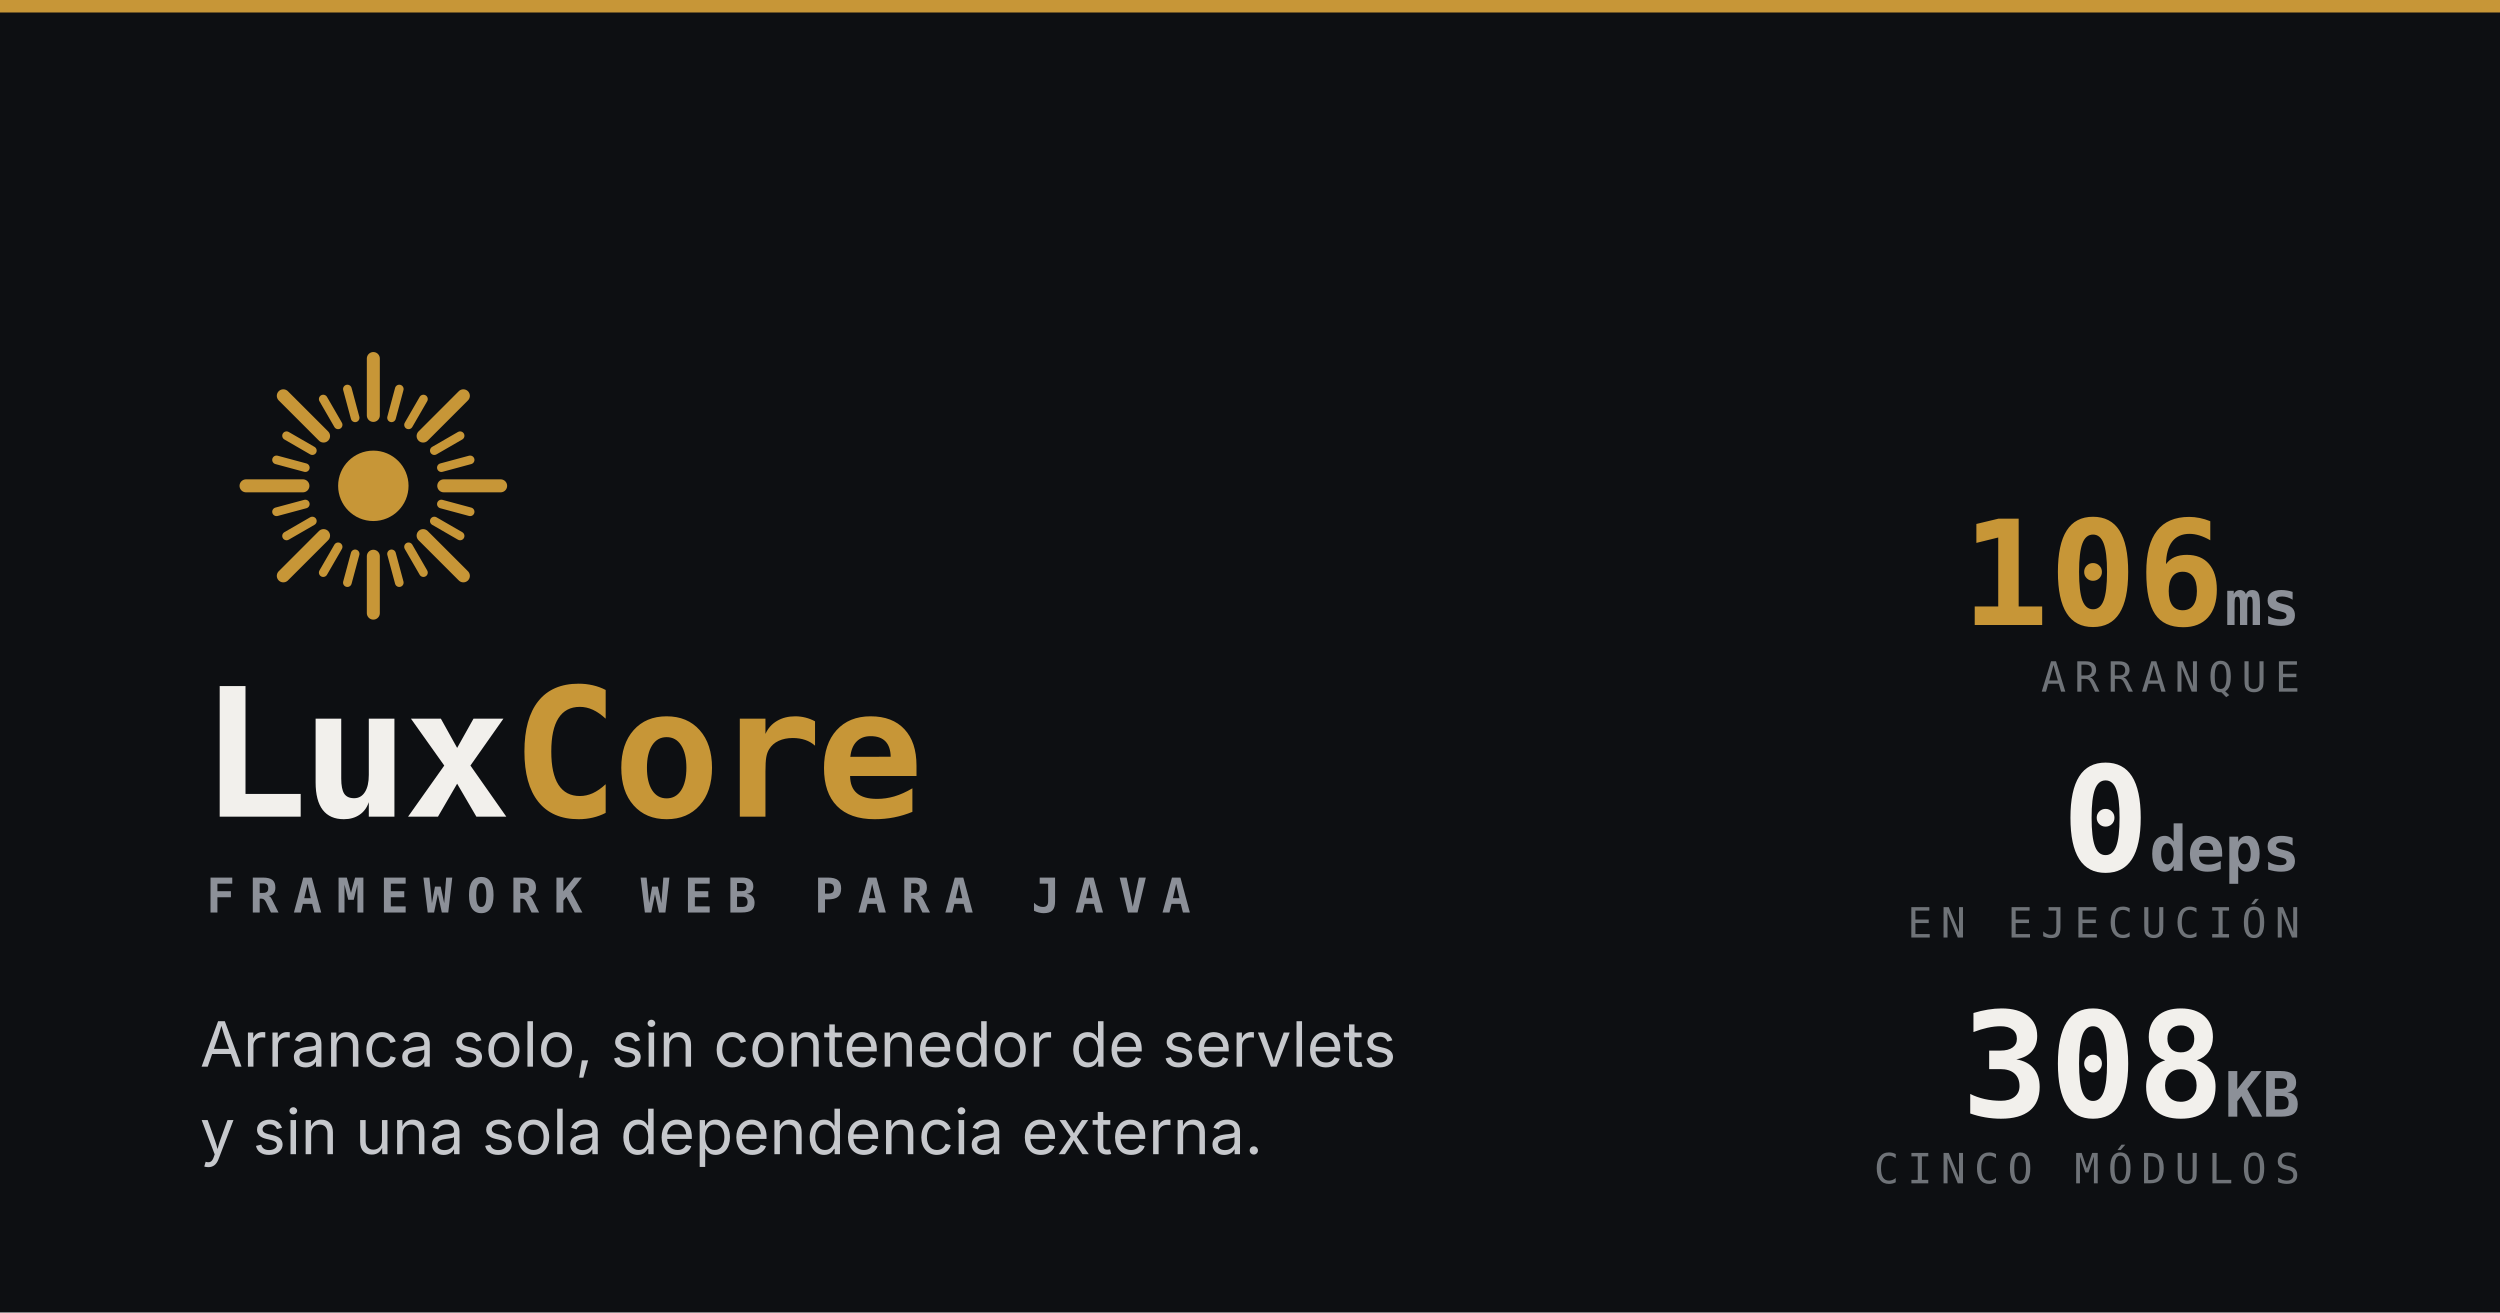
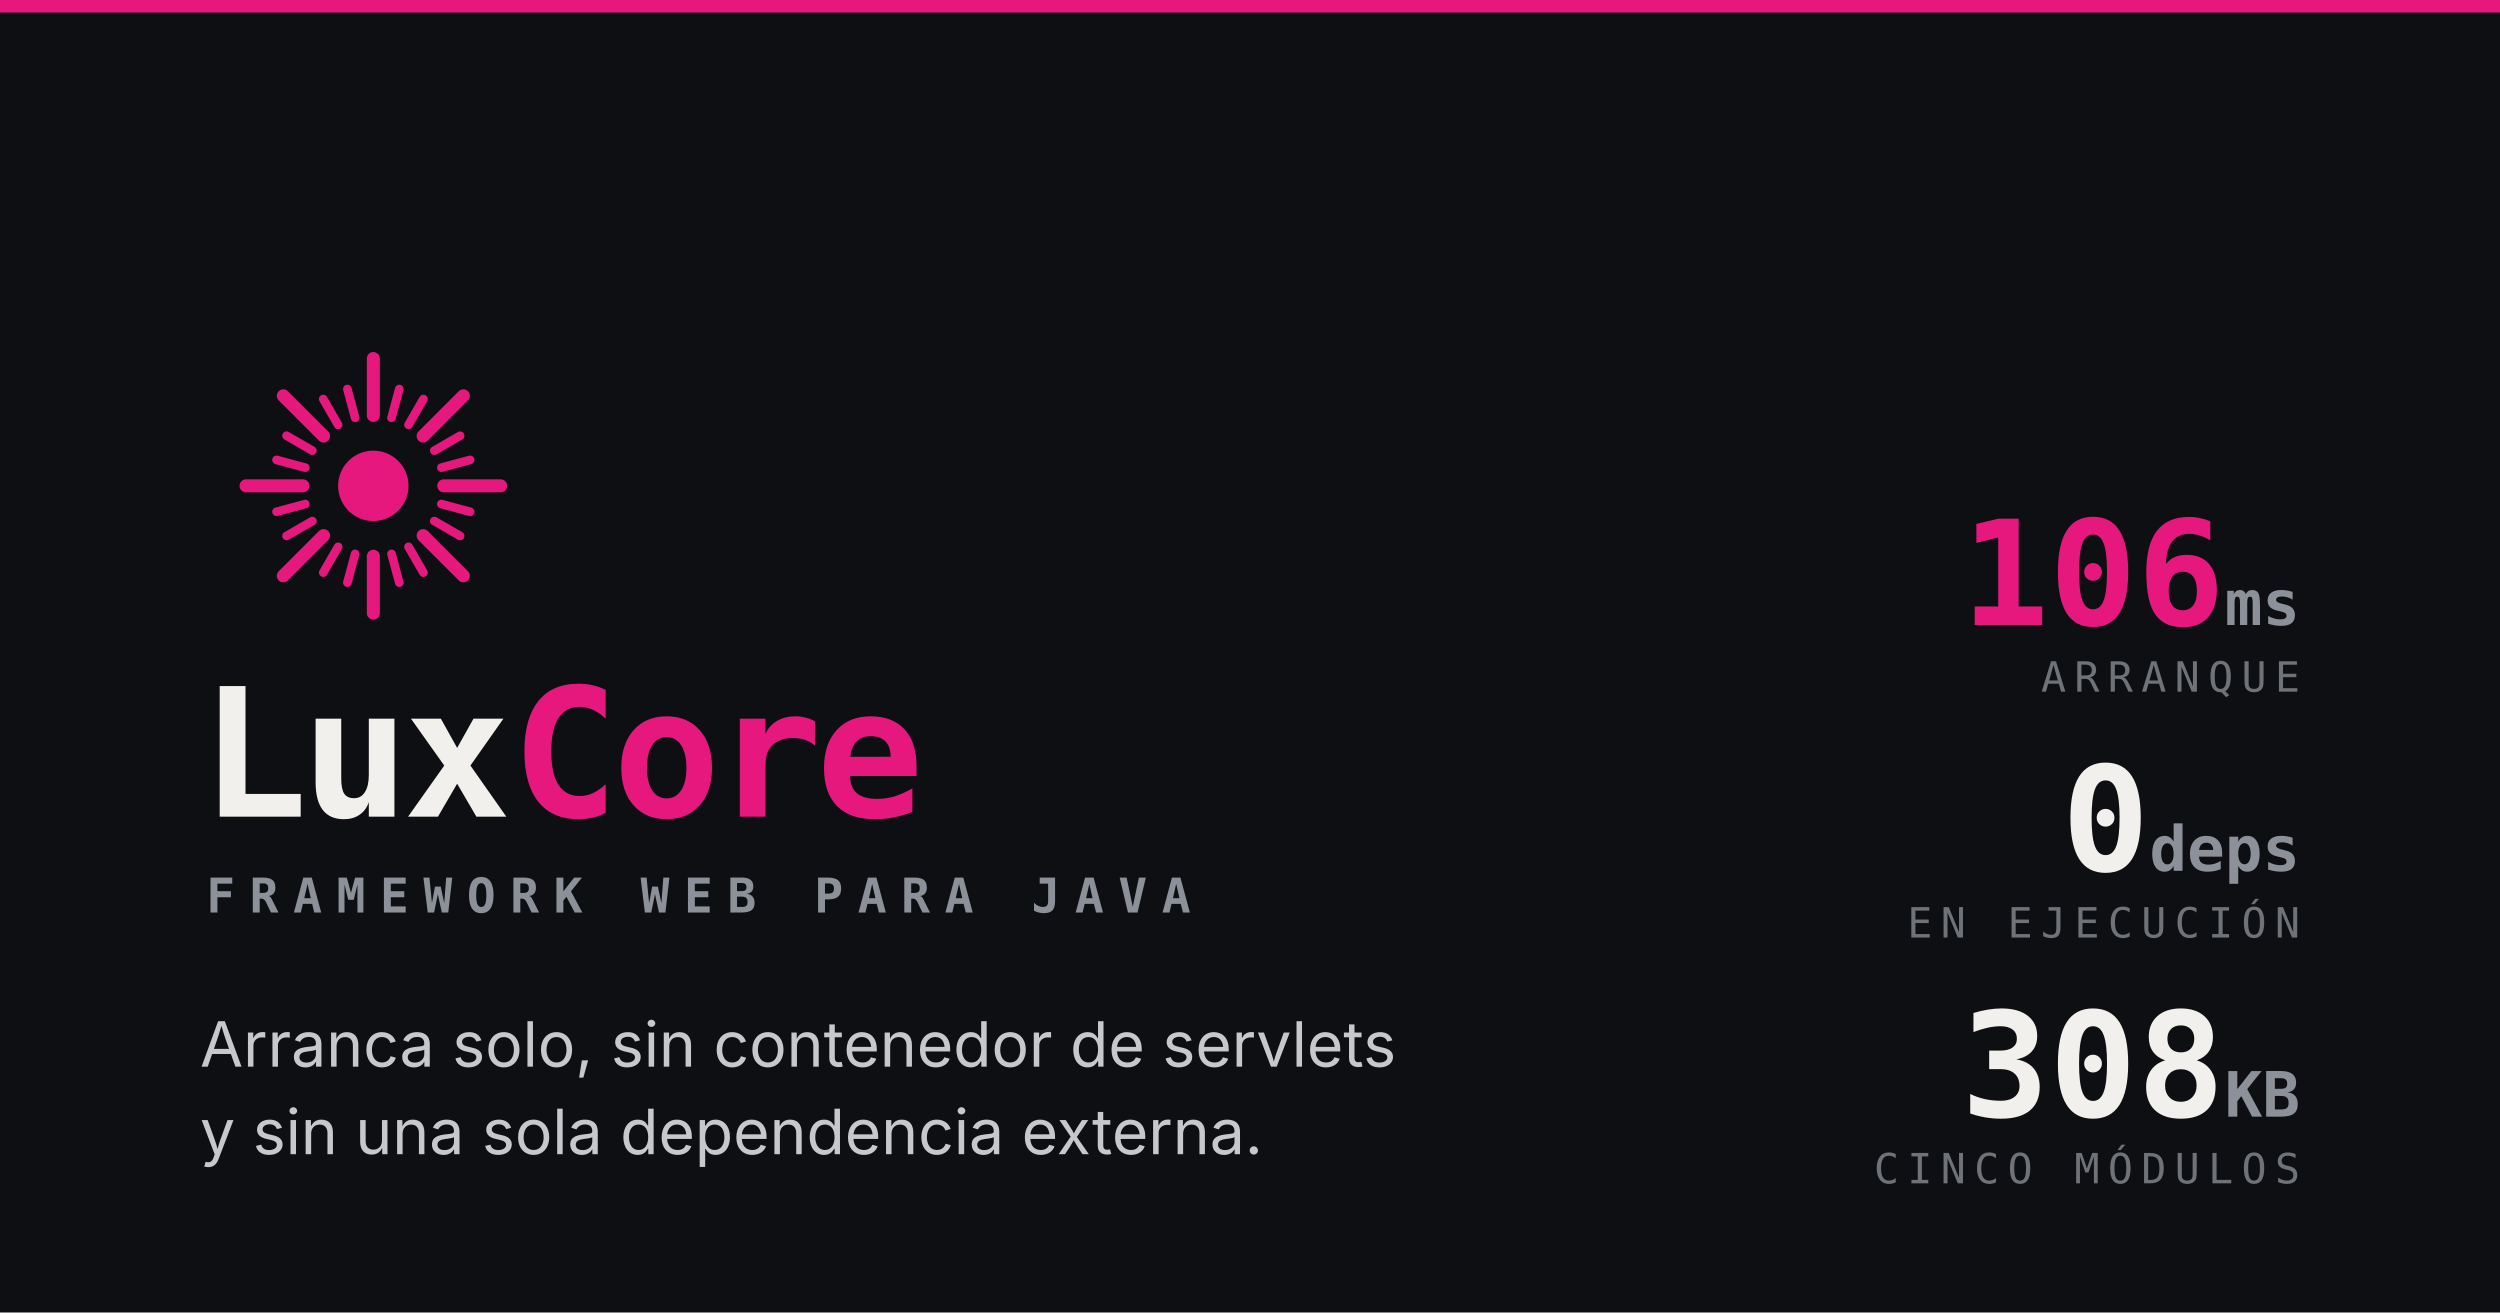
<svg xmlns="http://www.w3.org/2000/svg" width="1200" height="630" viewBox="0 0 1200 630">
  <rect width="1200" height="630" fill="#0d0f12" />
-   <rect x="0" y="0" width="1200" height="6" fill="#c79637" />
+   <rect x="0" y="0" width="1200" height="6" fill="#e6187e" />
  <g transform="translate(96,150) scale(2.6)">
-     <g fill="none" stroke="#c79637" stroke-linecap="round">
+     <g fill="none" stroke="#e6187e" stroke-linecap="round">
      <line x1="32.00" y1="19.00" x2="32.00" y2="8.50" stroke-width="2.4" />
      <line x1="35.36" y1="19.44" x2="36.79" y2="14.13" stroke-width="1.6" />
      <line x1="38.50" y1="20.74" x2="41.25" y2="15.98" stroke-width="1.6" />
      <line x1="41.19" y1="22.81" x2="48.62" y2="15.38" stroke-width="2.4" />
      <line x1="43.26" y1="25.50" x2="48.02" y2="22.75" stroke-width="1.6" />
      <line x1="44.56" y1="28.64" x2="49.87" y2="27.21" stroke-width="1.6" />
      <line x1="45.00" y1="32.00" x2="55.50" y2="32.00" stroke-width="2.4" />
      <line x1="44.56" y1="35.36" x2="49.87" y2="36.79" stroke-width="1.6" />
      <line x1="43.26" y1="38.50" x2="48.02" y2="41.25" stroke-width="1.6" />
      <line x1="41.19" y1="41.19" x2="48.62" y2="48.62" stroke-width="2.4" />
      <line x1="38.50" y1="43.26" x2="41.25" y2="48.02" stroke-width="1.6" />
      <line x1="35.36" y1="44.56" x2="36.79" y2="49.87" stroke-width="1.6" />
      <line x1="32.00" y1="45.00" x2="32.00" y2="55.50" stroke-width="2.4" />
      <line x1="28.64" y1="44.56" x2="27.21" y2="49.87" stroke-width="1.6" />
      <line x1="25.50" y1="43.26" x2="22.75" y2="48.02" stroke-width="1.6" />
      <line x1="22.81" y1="41.19" x2="15.38" y2="48.62" stroke-width="2.4" />
      <line x1="20.74" y1="38.50" x2="15.98" y2="41.25" stroke-width="1.6" />
      <line x1="19.44" y1="35.36" x2="14.13" y2="36.79" stroke-width="1.6" />
      <line x1="19.00" y1="32.00" x2="8.50" y2="32.00" stroke-width="2.4" />
      <line x1="19.44" y1="28.64" x2="14.13" y2="27.21" stroke-width="1.6" />
      <line x1="20.74" y1="25.50" x2="15.98" y2="22.75" stroke-width="1.6" />
      <line x1="22.81" y1="22.81" x2="15.38" y2="15.38" stroke-width="2.4" />
      <line x1="25.50" y1="20.74" x2="22.75" y2="15.98" stroke-width="1.6" />
      <line x1="28.64" y1="19.44" x2="27.21" y2="14.13" stroke-width="1.6" />
    </g>
-     <circle cx="32.0" cy="32.0" r="6.5" fill="#c79637" />
+     <circle cx="32.0" cy="32.0" r="6.5" fill="#e6187e" />
  </g>
-   <text x="96" y="392" font-family="'SF Mono','Menlo',monospace" font-size="86" font-weight="700" letter-spacing="-3" fill="#f2f0ec">Lux<tspan fill="#c79637">Core</tspan>
+   <text x="96" y="392" font-family="'SF Mono','Menlo',monospace" font-size="86" font-weight="700" letter-spacing="-3" fill="#f2f0ec">Lux<tspan fill="#e6187e">Core</tspan>
  </text>
  <text x="99" y="438" font-family="'SF Mono','Menlo',monospace" font-size="23" font-weight="600" letter-spacing="7" fill="#8c9098">FRAMEWORK WEB PARA JAVA</text>
  <text x="96" y="512" font-family="-apple-system,'Helvetica Neue',sans-serif" font-size="30" fill="#c6c8cc">Arranca solo, sin contenedor de servlets</text>
  <text x="96" y="554" font-family="-apple-system,'Helvetica Neue',sans-serif" font-size="30" fill="#c6c8cc">y sin una sola dependencia externa.</text>
  <g font-family="'SF Mono','Menlo',monospace" text-anchor="end">
-     <text x="1104" y="300" font-size="70" font-weight="700" fill="#c79637">106<tspan font-size="30" fill="#8c9098"> ms</tspan>
+     <text x="1104" y="300" font-size="70" font-weight="700" fill="#e6187e">106<tspan font-size="30" fill="#8c9098"> ms</tspan>
    </text>
    <text x="1104" y="332" font-size="20" letter-spacing="4" fill="#6f7378">ARRANQUE</text>
    <text x="1104" y="418" font-size="70" font-weight="700" fill="#f2f0ec">0<tspan font-size="30" fill="#8c9098"> deps</tspan>
    </text>
    <text x="1104" y="450" font-size="20" letter-spacing="4" fill="#6f7378">EN EJECUCIÓN</text>
    <text x="1104" y="536" font-size="70" font-weight="700" fill="#f2f0ec">308<tspan font-size="30" fill="#8c9098"> KB</tspan>
    </text>
    <text x="1104" y="568" font-size="20" letter-spacing="4" fill="#6f7378">CINCO MÓDULOS</text>
  </g>
</svg>
